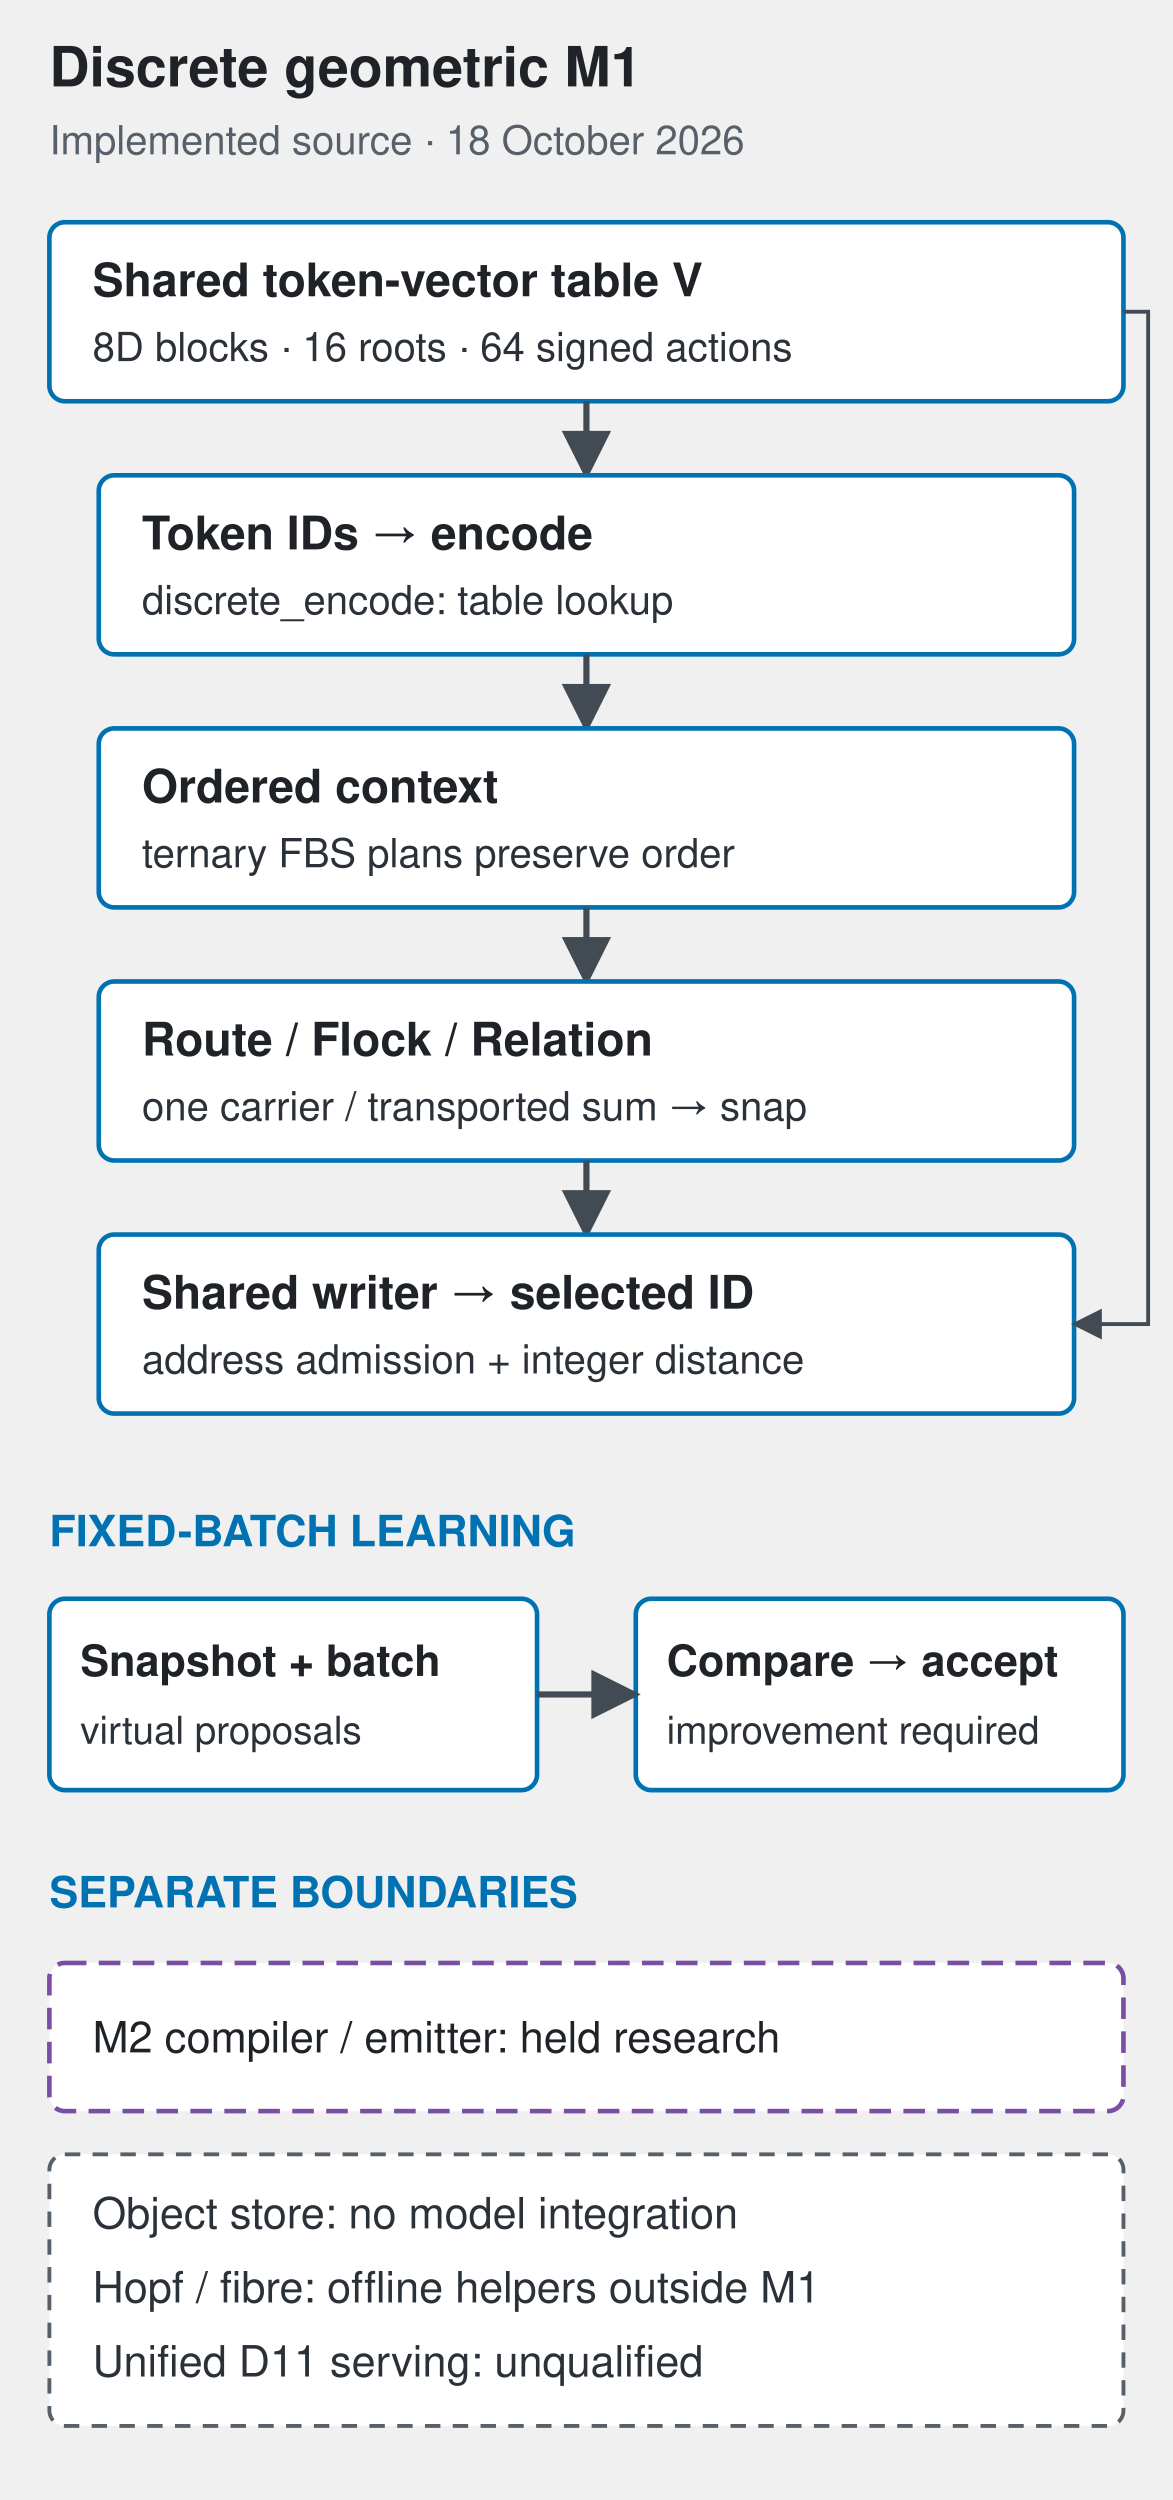
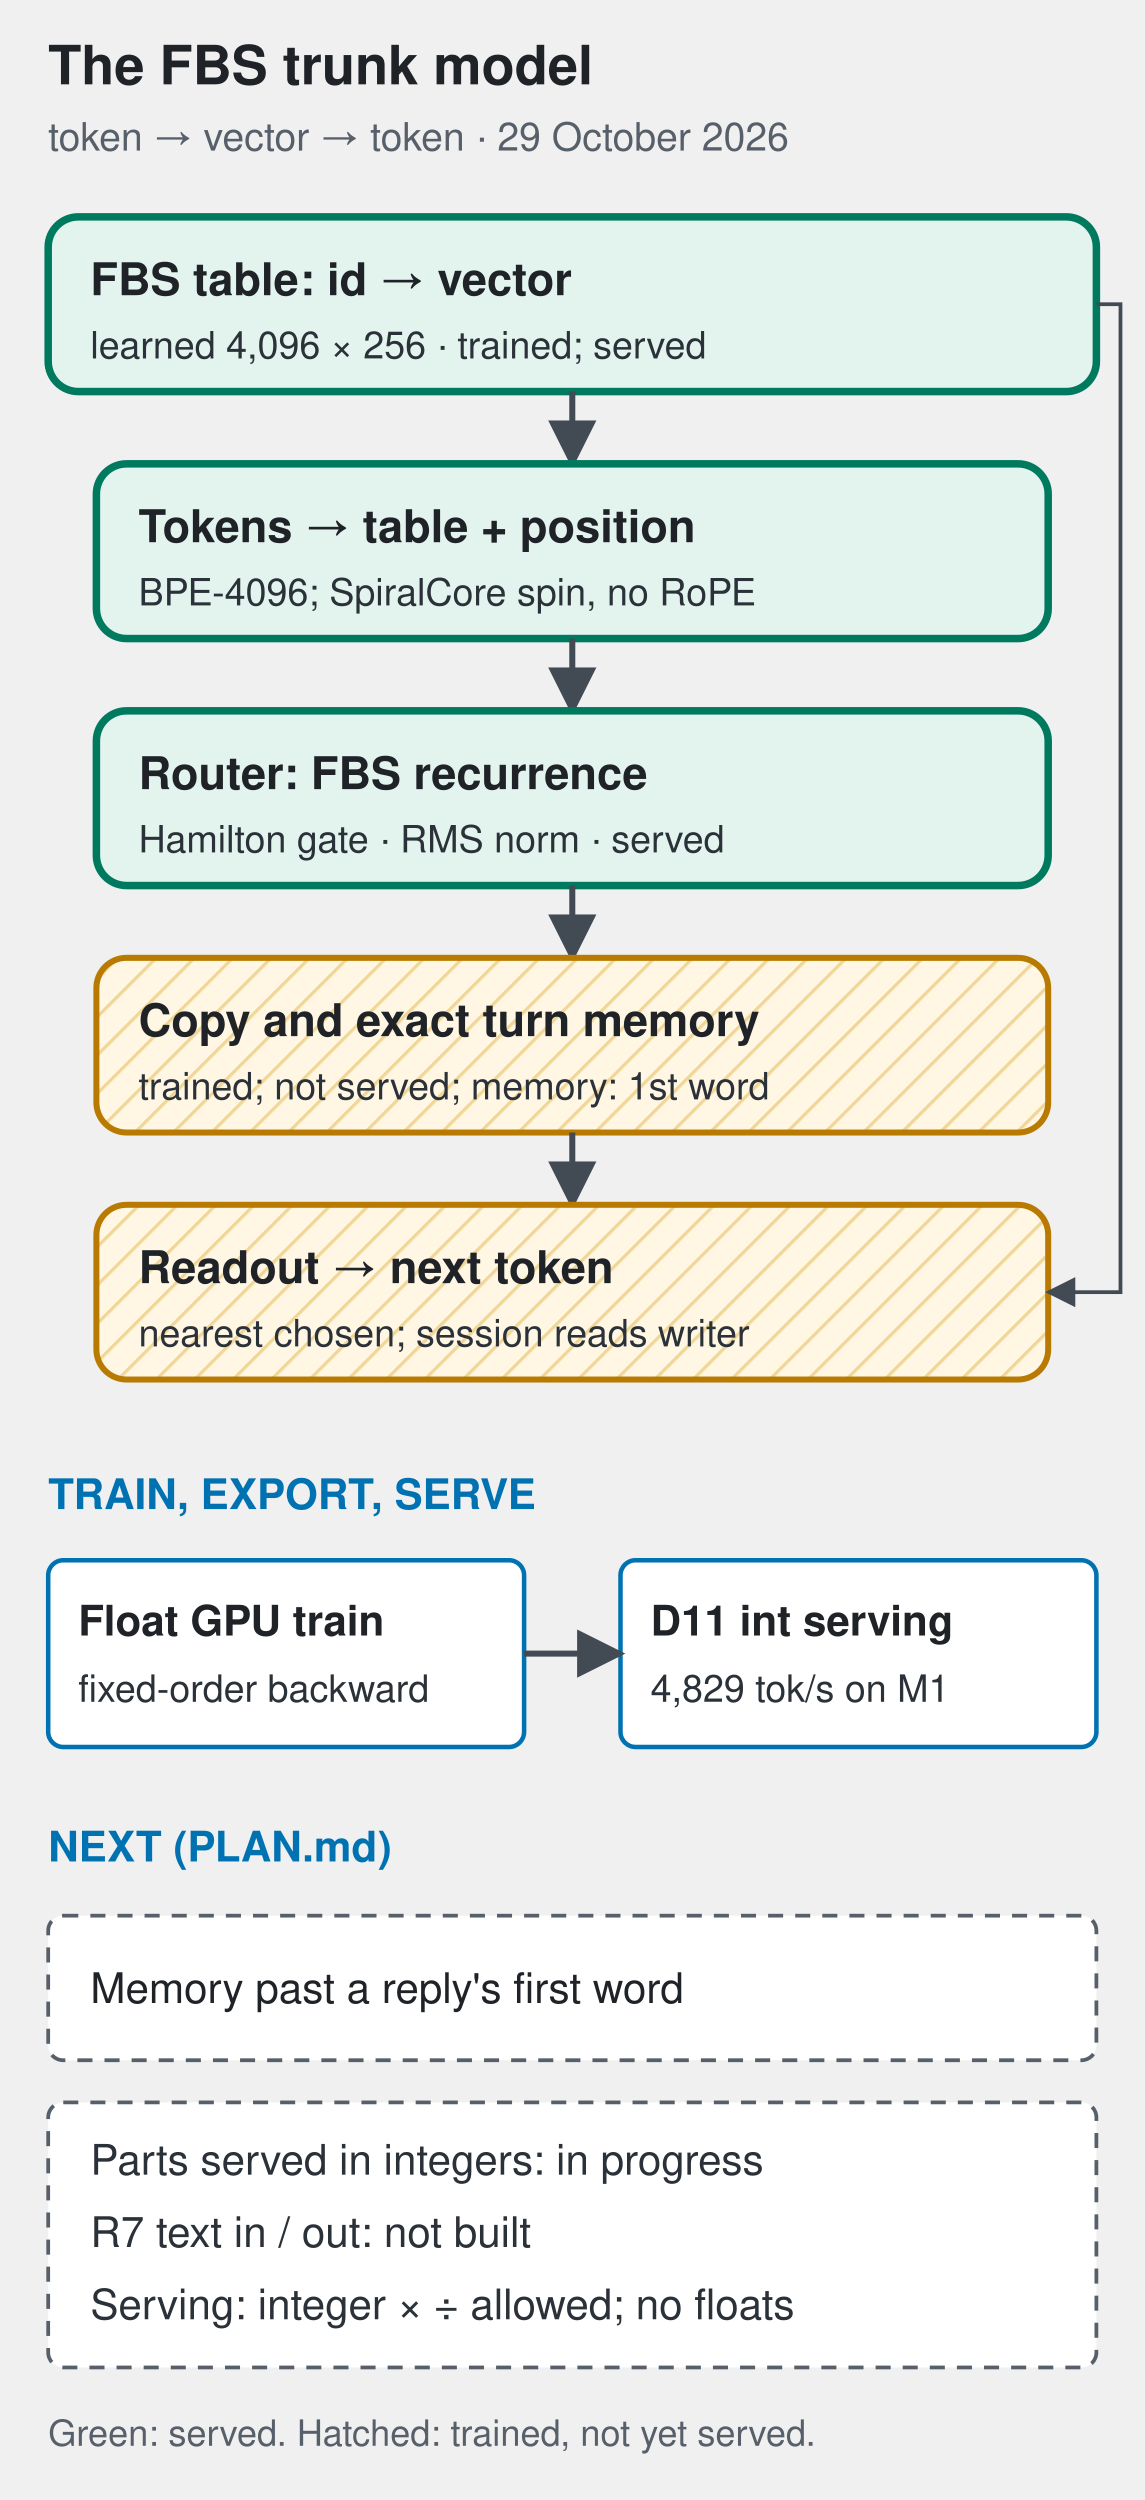
- <svg xmlns="http://www.w3.org/2000/svg" viewBox="0 0 380 810" width="380" height="810" role="img" aria-labelledby="t d" font-family="-apple-system, BlinkMacSystemFont, 'Segoe UI', Helvetica, Arial, sans-serif">
+ <svg xmlns="http://www.w3.org/2000/svg" viewBox="0 0 380 830" width="380" height="830" role="img" aria-labelledby="t d" font-family="-apple-system, BlinkMacSystemFont, 'Segoe UI', Helvetica, Arial, sans-serif">
  <defs>
    <marker id="ah" viewBox="0 0 10 10" refX="9" refY="5" markerWidth="8" markerHeight="8" orient="auto-start-reverse">
      <path d="M0,0 L10,5 L0,10 z" fill="#424A53" />
    </marker>
    <pattern id="hP" width="9" height="9" patternUnits="userSpaceOnUse" patternTransform="rotate(45)">
      <rect width="9" height="9" fill="#FFF7E3" />
      <line x1="0" y1="0" x2="0" y2="9" stroke="#F1D79A" stroke-width="2.2" />
    </pattern>
    <pattern id="hF" width="8" height="8" patternUnits="userSpaceOnUse">
      <rect width="8" height="8" fill="#F0F2F4" />
      <path d="M0,0 L8,8 M8,0 L0,8" stroke="#D3D8DD" stroke-width="1" />
    </pattern>
  </defs>
-   <text x="16" y="28" font-size="18" font-weight="700" fill="#1F2328" text-anchor="start">Discrete geometric M1</text>
-   <text x="16" y="50" font-size="13" font-weight="400" fill="#57606A" text-anchor="start">Implemented source · 18 October 2026</text>
-   <rect x="16" y="72" width="348" height="58" rx="5" fill="#FFFFFF" stroke="#0072B2" stroke-width="1.5" />
-   <text x="30" y="96" font-size="15" font-weight="700" fill="#1F2328" text-anchor="start">Shared token-vector table V</text>
-   <text x="30" y="117" font-size="13" font-weight="400" fill="#2B3138" text-anchor="start">8D blocks · 16 roots · 64 signed actions</text>
+   <text x="16" y="28" font-size="18" font-weight="700" fill="#1F2328" text-anchor="start">The FBS trunk model</text>
+   <text x="16" y="50" font-size="13" font-weight="400" fill="#57606A" text-anchor="start">token → vector → token · 29 October 2026</text>
+   <rect x="16" y="72" width="348" height="58" rx="10" fill="#E3F4EE" stroke="#007A5E" stroke-width="2.5" />
+   <text x="30" y="98" font-size="15" font-weight="700" fill="#1F2328" text-anchor="start">FBS table: id → vector</text>
+   <text x="30" y="119" font-size="12.5" font-weight="400" fill="#2B3138" text-anchor="start">learned 4,096 × 256 · trained; served</text>
  <path d="M190,130 L190,154" fill="none" stroke="#424A53" stroke-width="2" marker-end="url(#ah)" />
-   <rect x="32" y="154" width="316" height="58" rx="5" fill="#FFFFFF" stroke="#0072B2" stroke-width="1.5" />
-   <text x="46" y="178" font-size="15" font-weight="700" fill="#1F2328" text-anchor="start">Token IDs → encode</text>
-   <text x="46" y="199" font-size="13" font-weight="400" fill="#2B3138" text-anchor="start">discrete_encode: table lookup</text>
+   <rect x="32" y="154" width="316" height="58" rx="10" fill="#E3F4EE" stroke="#007A5E" stroke-width="2.5" />
+   <text x="46" y="180" font-size="15" font-weight="700" fill="#1F2328" text-anchor="start">Tokens → table + position</text>
+   <text x="46" y="201" font-size="12.5" font-weight="400" fill="#2B3138" text-anchor="start">BPE-4096; SpiralCore spin, no RoPE</text>
  <path d="M190,212 L190,236" fill="none" stroke="#424A53" stroke-width="2" marker-end="url(#ah)" />
-   <rect x="32" y="236" width="316" height="58" rx="5" fill="#FFFFFF" stroke="#0072B2" stroke-width="1.5" />
-   <text x="46" y="260" font-size="15" font-weight="700" fill="#1F2328" text-anchor="start">Ordered context</text>
-   <text x="46" y="281" font-size="13" font-weight="400" fill="#2B3138" text-anchor="start">ternary FBS plans preserve order</text>
+   <rect x="32" y="236" width="316" height="58" rx="10" fill="#E3F4EE" stroke="#007A5E" stroke-width="2.5" />
+   <text x="46" y="262" font-size="15" font-weight="700" fill="#1F2328" text-anchor="start">Router: FBS recurrence</text>
+   <text x="46" y="283" font-size="12.5" font-weight="400" fill="#2B3138" text-anchor="start">Hamilton gate · RMS norm · served</text>
  <path d="M190,294 L190,318" fill="none" stroke="#424A53" stroke-width="2" marker-end="url(#ah)" />
-   <rect x="32" y="318" width="316" height="58" rx="5" fill="#FFFFFF" stroke="#0072B2" stroke-width="1.5" />
-   <text x="46" y="342" font-size="15" font-weight="700" fill="#1F2328" text-anchor="start">Route / Flock / Relation</text>
-   <text x="46" y="363" font-size="13" font-weight="400" fill="#2B3138" text-anchor="start">one carrier / transported sum → snap</text>
+   <rect x="32" y="318" width="316" height="58" rx="10" fill="url(#hP)" stroke="#B87A00" stroke-width="2" />
+   <text x="46" y="344" font-size="15" font-weight="700" fill="#1F2328" text-anchor="start">Copy and exact turn memory</text>
+   <text x="46" y="365" font-size="12.5" font-weight="400" fill="#2B3138" text-anchor="start">trained; not served; memory: 1st word</text>
  <path d="M190,376 L190,400" fill="none" stroke="#424A53" stroke-width="2" marker-end="url(#ah)" />
-   <rect x="32" y="400" width="316" height="58" rx="5" fill="#FFFFFF" stroke="#0072B2" stroke-width="1.5" />
-   <text x="46" y="424" font-size="15" font-weight="700" fill="#1F2328" text-anchor="start">Shared writer → selected ID</text>
-   <text x="46" y="445" font-size="13" font-weight="400" fill="#2B3138" text-anchor="start">address admission + integer distance</text>
+   <rect x="32" y="400" width="316" height="58" rx="10" fill="url(#hP)" stroke="#B87A00" stroke-width="2" />
+   <text x="46" y="426" font-size="15" font-weight="700" fill="#1F2328" text-anchor="start">Readout → next token</text>
+   <text x="46" y="447" font-size="12.5" font-weight="400" fill="#2B3138" text-anchor="start">nearest chosen; session reads writer</text>
  <path d="M364,101 H372 V429 H348" fill="none" stroke="#424A53" stroke-width="1.25" marker-end="url(#ah)" />
-   <text x="16" y="501" font-size="14" font-weight="700" fill="#0072B2" text-anchor="start">FIXED-BATCH LEARNING</text>
+   <text x="16" y="501" font-size="14" font-weight="700" fill="#0072B2" text-anchor="start">TRAIN, EXPORT, SERVE</text>
  <rect x="16" y="518" width="158" height="62" rx="5" fill="#FFFFFF" stroke="#0072B2" stroke-width="1.5" />
-   <text x="26" y="543" font-size="14" font-weight="700" fill="#1F2328" text-anchor="start">Snapshot + batch</text>
-   <text x="26" y="565" font-size="12.5" font-weight="400" fill="#2B3138" text-anchor="start">virtual proposals</text>
+   <text x="26" y="543" font-size="14" font-weight="700" fill="#1F2328" text-anchor="start">Float GPU train</text>
+   <text x="26" y="565" font-size="12.5" font-weight="400" fill="#2B3138" text-anchor="start">fixed-order backward</text>
  <rect x="206" y="518" width="158" height="62" rx="5" fill="#FFFFFF" stroke="#0072B2" stroke-width="1.5" />
-   <text x="216" y="543" font-size="14" font-weight="700" fill="#1F2328" text-anchor="start">Compare → accept</text>
-   <text x="216" y="565" font-size="12.5" font-weight="400" fill="#2B3138" text-anchor="start">improvement required</text>
+   <text x="216" y="543" font-size="14" font-weight="700" fill="#1F2328" text-anchor="start">D11 int serving</text>
+   <text x="216" y="565" font-size="12.5" font-weight="400" fill="#2B3138" text-anchor="start">4,829 tok/s on M1</text>
  <path d="M174,549 L206,549" fill="none" stroke="#424A53" stroke-width="2" marker-end="url(#ah)" />
-   <text x="16" y="618" font-size="14" font-weight="700" fill="#0072B2" text-anchor="start">SEPARATE BOUNDARIES</text>
-   <rect x="16" y="636" width="348" height="48" rx="5" fill="#FFFFFF" stroke="#7A4FA3" stroke-width="1.5" stroke-dasharray="7 4" />
-   <text x="30" y="665" font-size="14" font-weight="400" fill="#1F2328" text-anchor="start">M2 compiler / emitter: held research</text>
+   <text x="16" y="618" font-size="14" font-weight="700" fill="#0072B2" text-anchor="start">NEXT (PLAN.md)</text>
+   <rect x="16" y="636" width="348" height="48" rx="5" fill="#FFFFFF" stroke="#57606A" stroke-width="1.25" stroke-dasharray="5 4" />
+   <text x="30" y="665" font-size="14" font-weight="400" fill="#1F2328" text-anchor="start">Memory past a reply's first word</text>
  <rect x="16" y="698" width="348" height="88" rx="5" fill="#FFFFFF" stroke="#57606A" stroke-width="1.25" stroke-dasharray="5 4" />
-   <text x="30" y="722" font-size="14" font-weight="400" fill="#2B3138" text-anchor="start">Object store: no model integration</text>
-   <text x="30" y="746" font-size="14" font-weight="400" fill="#2B3138" text-anchor="start">Hopf / fibre: offline helpers outside M1</text>
-   <text x="30" y="770" font-size="14" font-weight="400" fill="#2B3138" text-anchor="start">Unified D11 serving: unqualified</text>
+   <text x="30" y="722" font-size="14" font-weight="400" fill="#2B3138" text-anchor="start">Parts served in integers: in progress</text>
+   <text x="30" y="746" font-size="14" font-weight="400" fill="#2B3138" text-anchor="start">R7 text in / out: not built</text>
+   <text x="30" y="770" font-size="14" font-weight="400" fill="#2B3138" text-anchor="start">Serving: integer × ÷ allowed; no floats</text>
+   <text x="16" y="812" font-size="12" font-weight="400" fill="#57606A" text-anchor="start">Green: served. Hatched: trained, not yet served.</text>
</svg>
